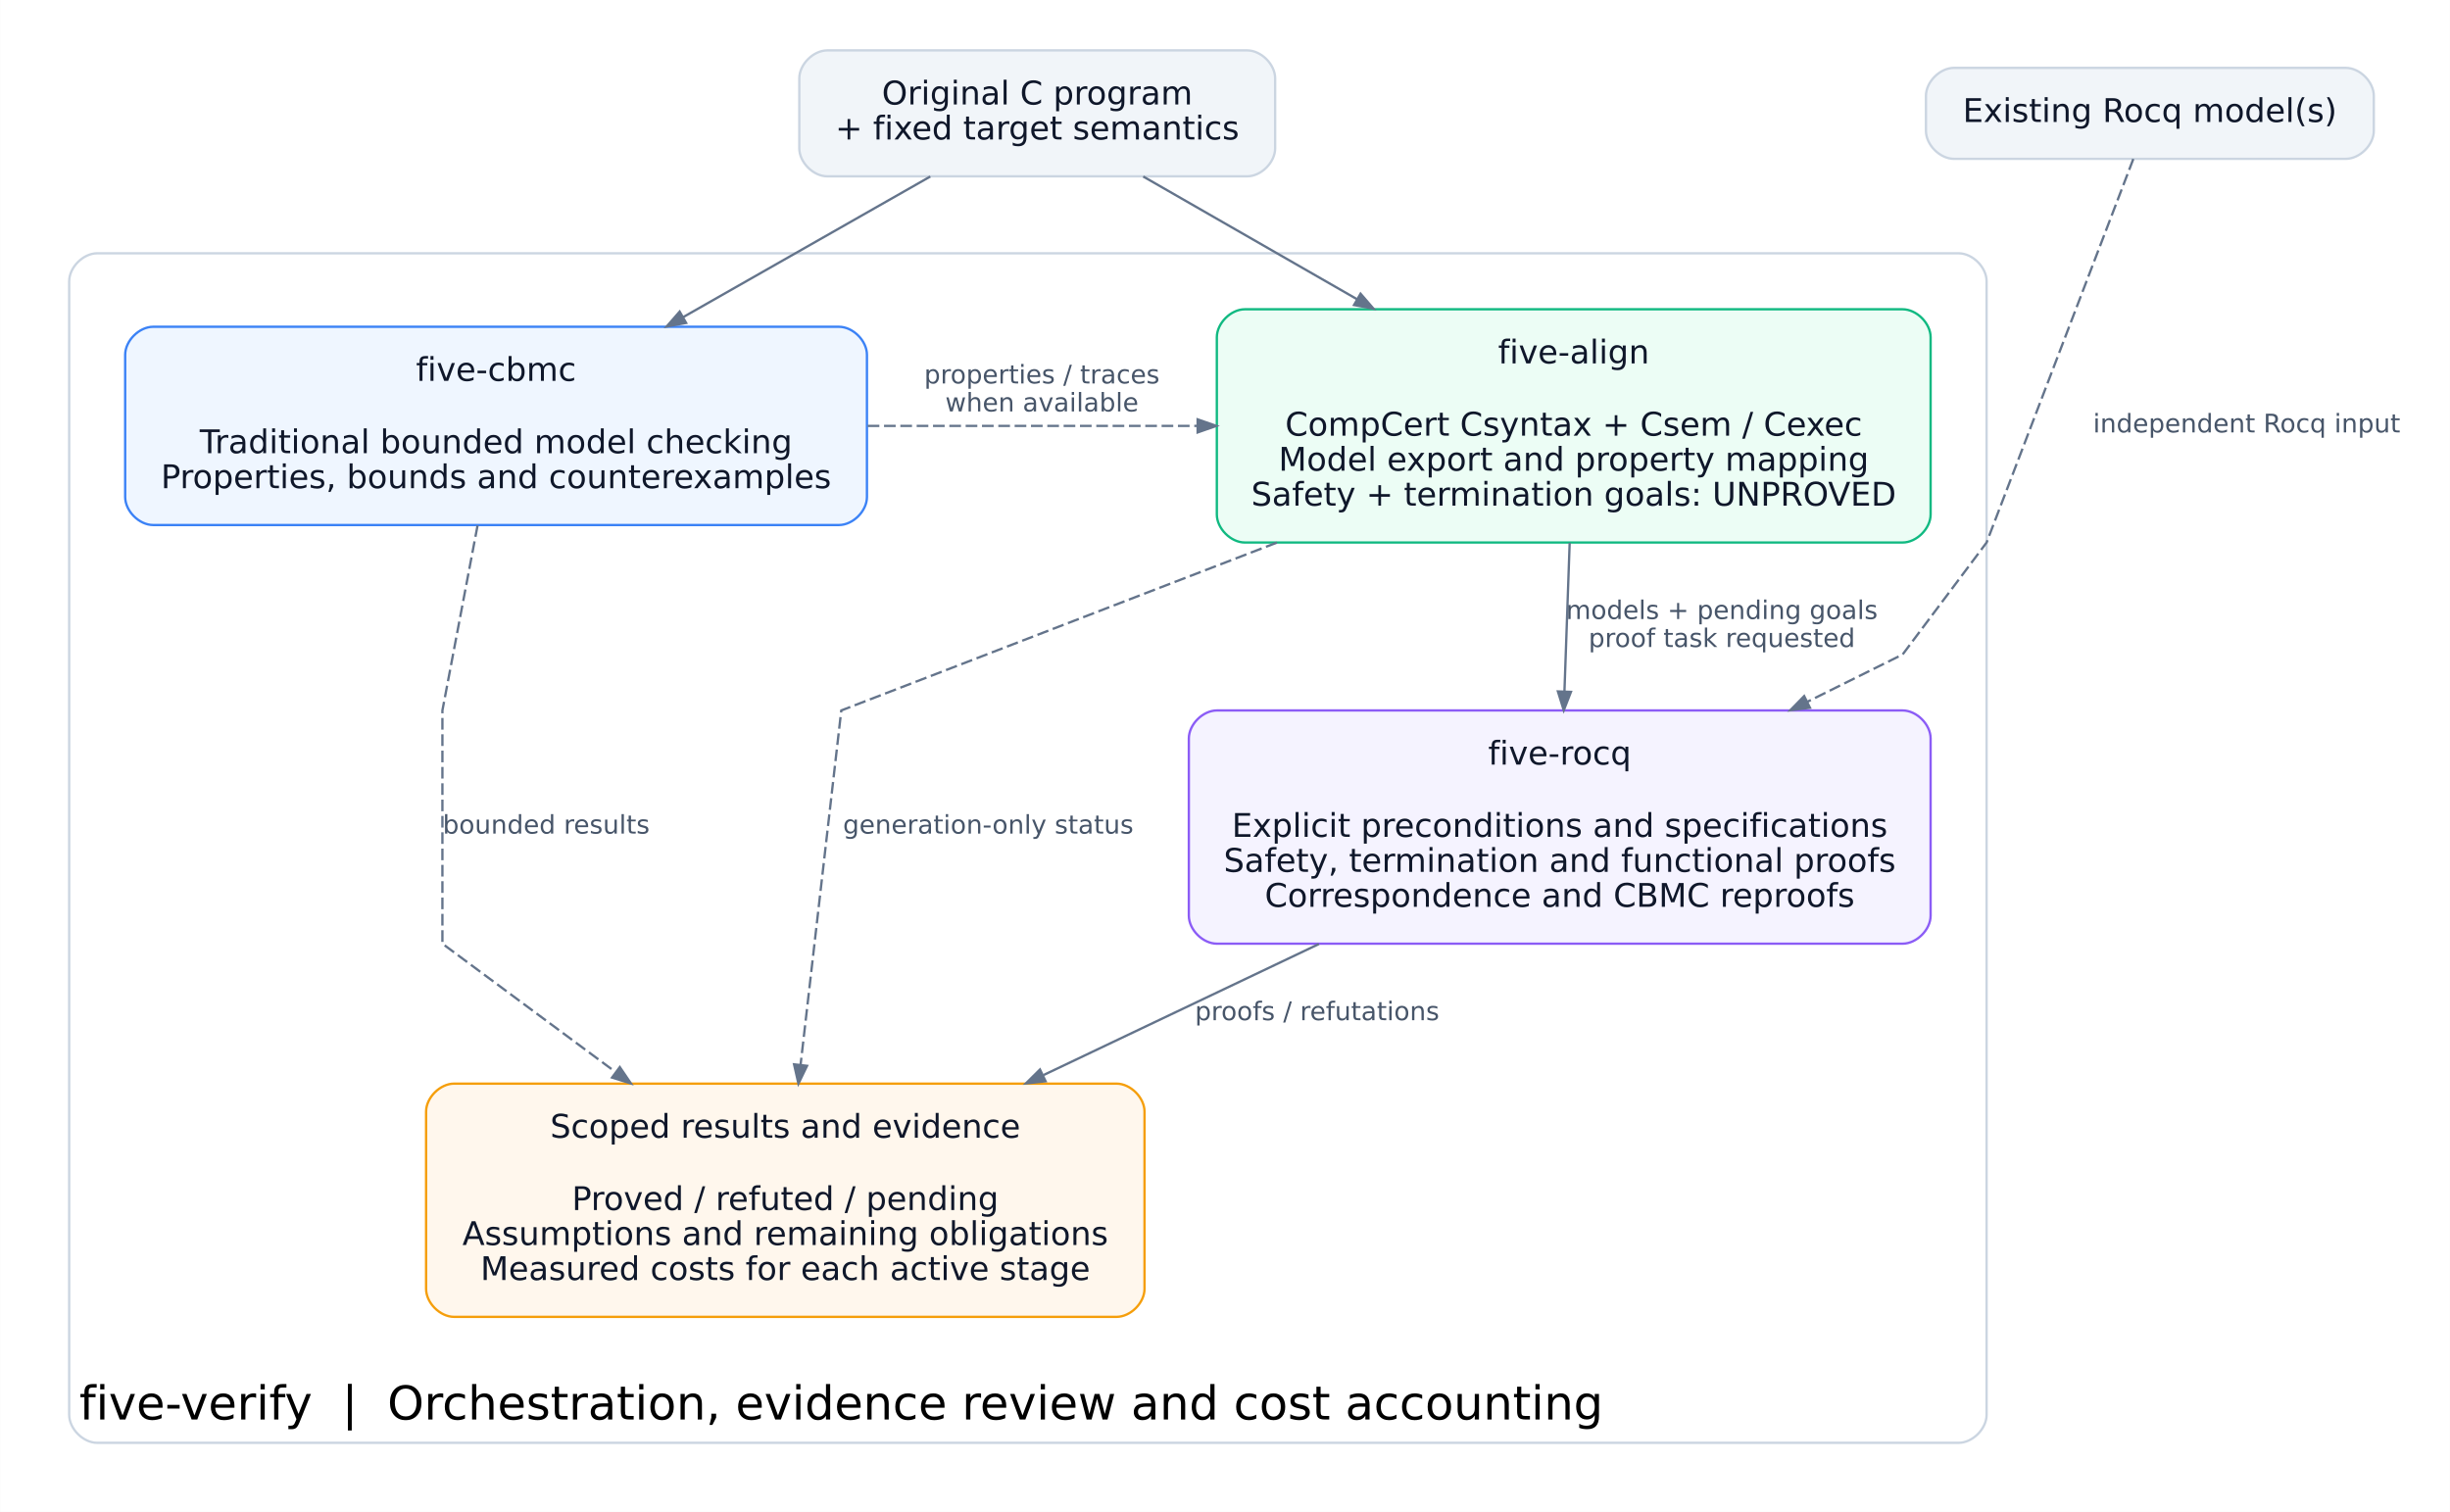
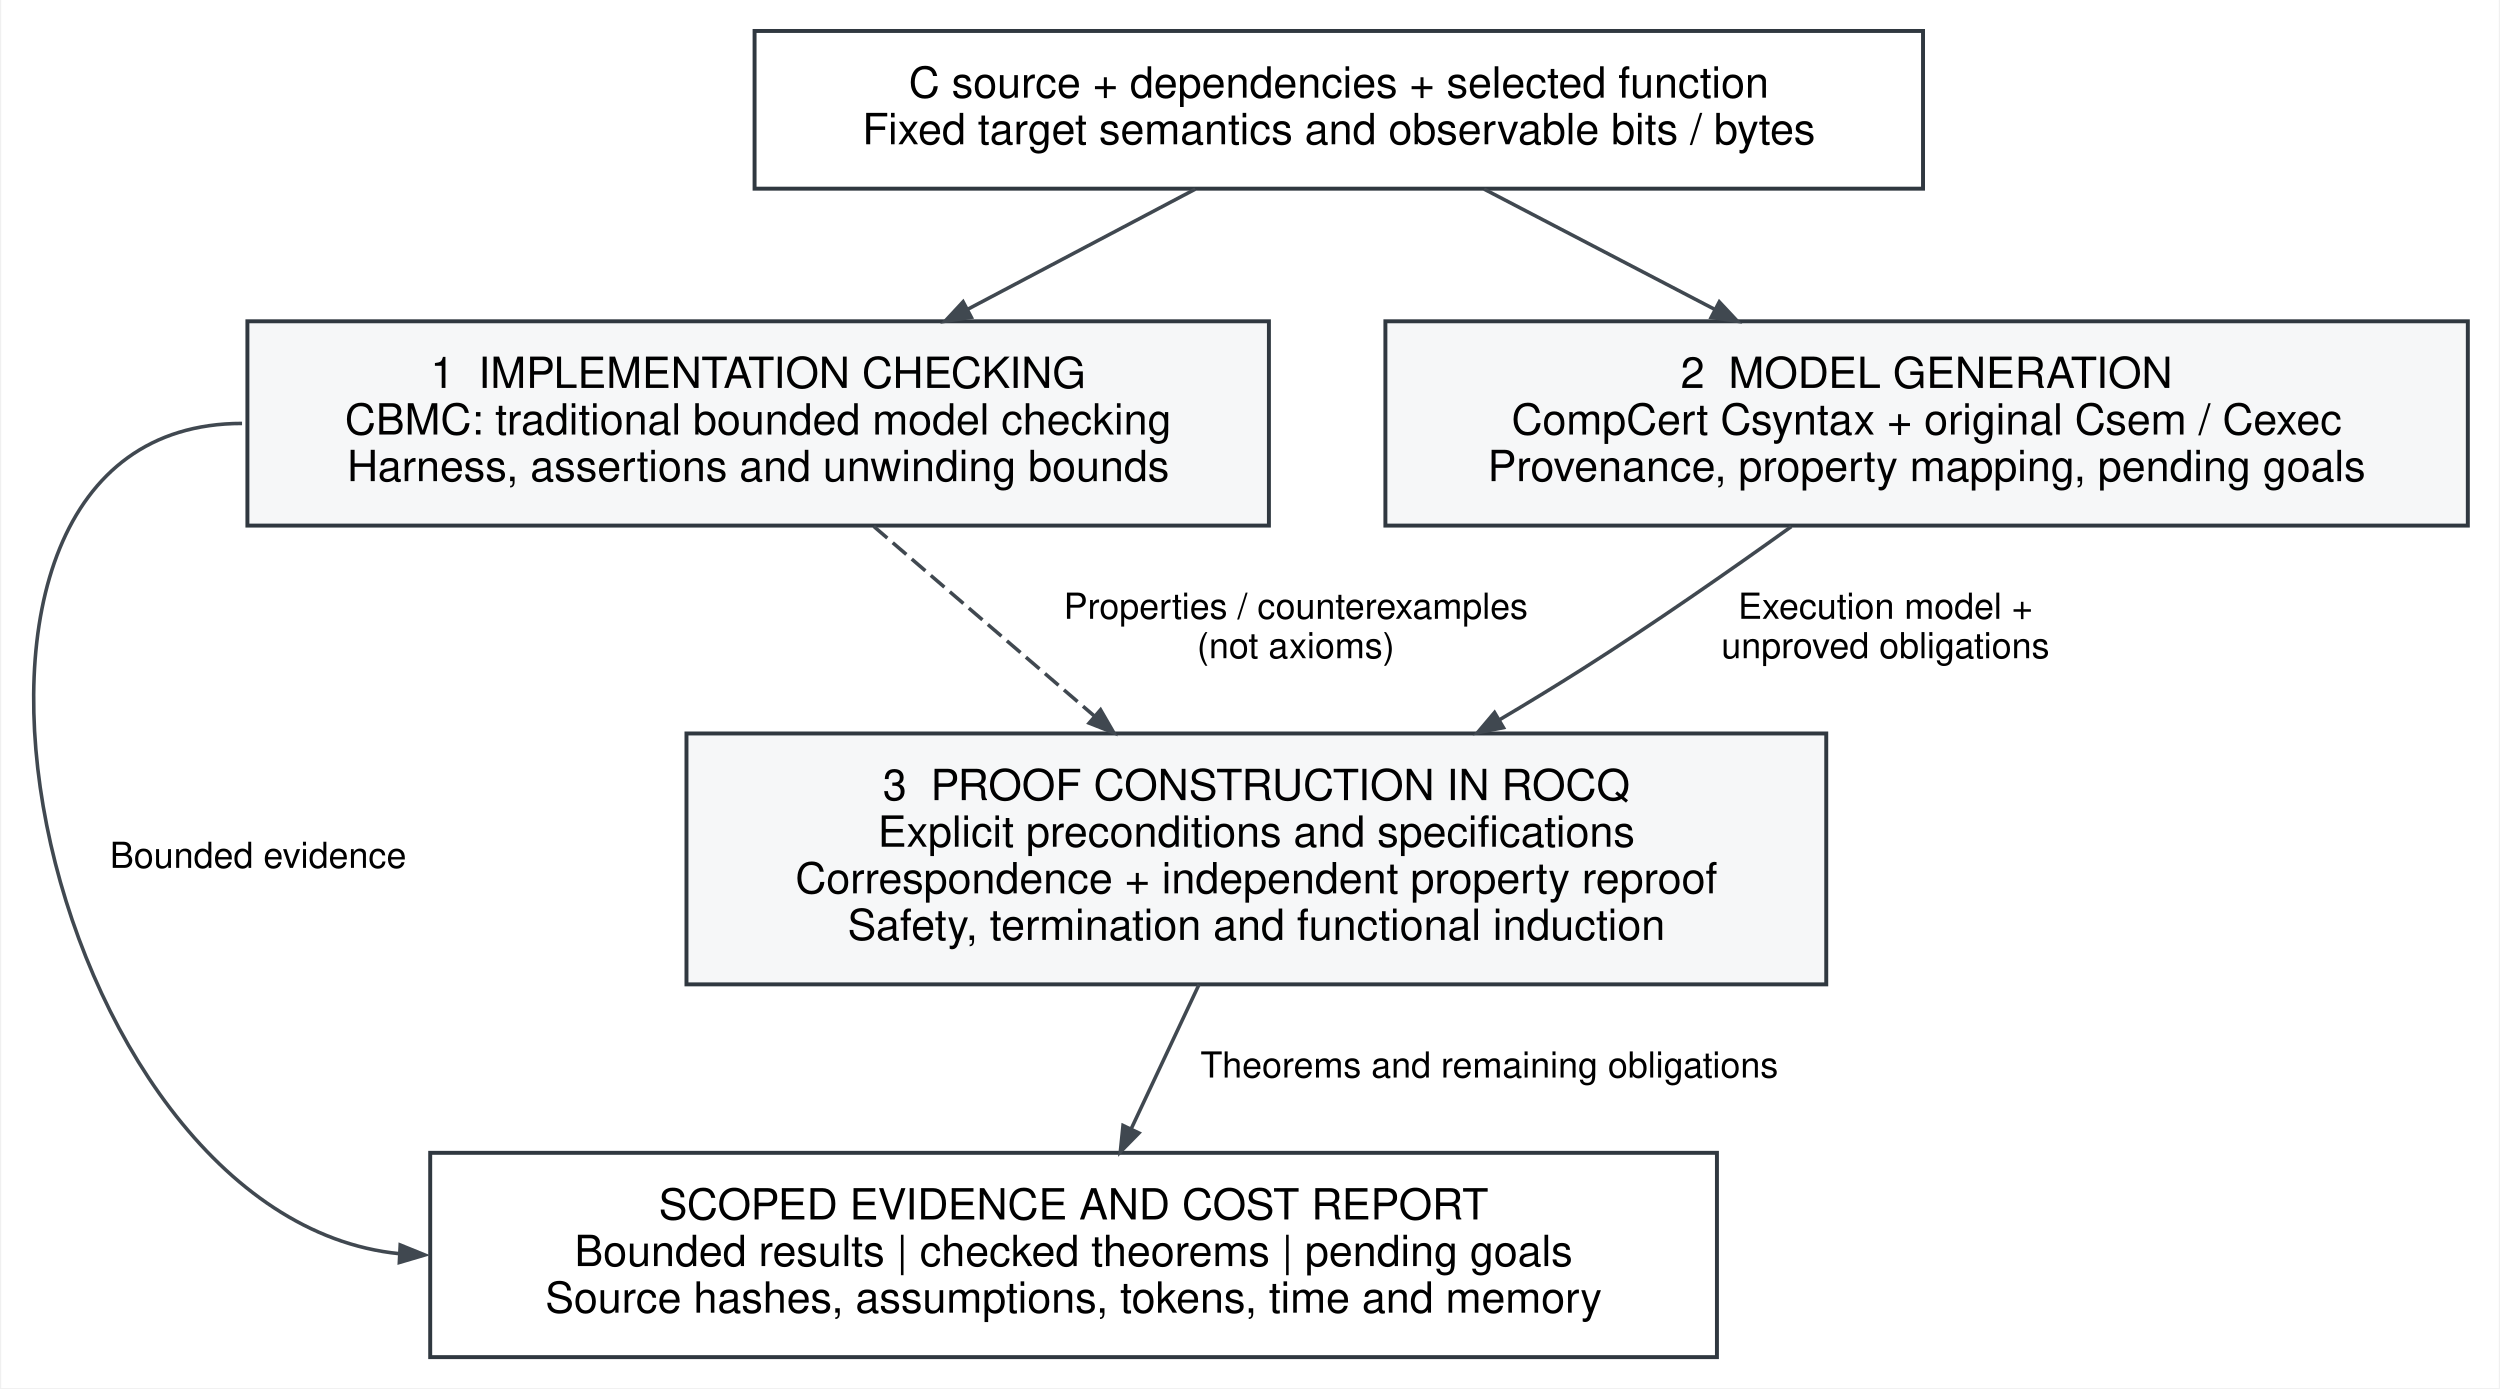
- <svg xmlns="http://www.w3.org/2000/svg" width="1050pt" height="648pt" viewBox="0.00 0.00 1050.20 648.20">
-   <g id="graph0" class="graph" transform="scale(1 1) rotate(0) translate(21.6 626.6)">
-     <polygon fill="#ffffff" stroke="transparent" points="-21.6,21.6 -21.6,-626.6 1028.6,-626.6 1028.6,21.6 -21.6,21.6" />
-     <g id="clust2" class="cluster">
-       <path fill="#ffffff" stroke="#cbd5e1" d="M20,-8C20,-8 818,-8 818,-8 824,-8 830,-14 830,-20 830,-20 830,-506 830,-506 830,-512 824,-518 818,-518 818,-518 20,-518 20,-518 14,-518 8,-512 8,-506 8,-506 8,-20 8,-20 8,-14 14,-8 20,-8" />
-       <text text-anchor="middle" x="339" y="-18" font-family="DejaVu Sans" font-size="20.00">five-verify  |  Orchestration, evidence review and cost accounting</text>
+ <svg xmlns="http://www.w3.org/2000/svg" width="697pt" height="387pt" viewBox="0.00 0.00 696.83 387.28">
+   <g id="graph0" class="graph" transform="scale(1 1) rotate(0) translate(8.64 378.64)">
+     <polygon fill="white" stroke="transparent" points="-8.64,8.64 -8.64,-378.64 688.19,-378.64 688.19,8.64 -8.64,8.64" />
+     <g id="node1" class="node">
+       <polygon fill="white" stroke="#303840" stroke-width="1.1" points="527.55,-370 201.55,-370 201.55,-326 527.55,-326 527.55,-370" />
+       <text text-anchor="middle" x="364.55" y="-351.4" font-family="Helvetica,sans-Serif" font-size="12.00">C source + dependencies + selected function</text>
+       <text text-anchor="middle" x="364.55" y="-338.4" font-family="Helvetica,sans-Serif" font-size="12.00">Fixed target semantics and observable bits / bytes</text>
    </g>
-     <g id="node1" class="node">
-       <path fill="#f1f5f9" stroke="#cbd5e1" d="M513,-605C513,-605 333,-605 333,-605 327,-605 321,-599 321,-593 321,-593 321,-563 321,-563 321,-557 327,-551 333,-551 333,-551 513,-551 513,-551 519,-551 525,-557 525,-563 525,-563 525,-593 525,-593 525,-599 519,-605 513,-605" />
-       <text text-anchor="middle" x="423" y="-581.8" font-family="DejaVu Sans" font-size="14.00" fill="#0f172a">Original C program</text>
-       <text text-anchor="middle" x="423" y="-566.8" font-family="DejaVu Sans" font-size="14.00" fill="#0f172a">+ fixed target semantics</text>
+     <g id="node2" class="node">
+       <polygon fill="#f6f7f8" stroke="#303840" stroke-width="1.1" points="345.05,-289 60.05,-289 60.05,-232 345.05,-232 345.05,-289" />
+       <text text-anchor="middle" x="202.55" y="-270.4" font-family="Helvetica,sans-Serif" font-size="12.00">1  IMPLEMENTATION CHECKING</text>
+       <text text-anchor="middle" x="202.55" y="-257.4" font-family="Helvetica,sans-Serif" font-size="12.00">CBMC: traditional bounded model checking</text>
+       <text text-anchor="middle" x="202.55" y="-244.4" font-family="Helvetica,sans-Serif" font-size="12.00">Harness, assertions and unwinding bounds</text>
+     </g>
+     <g id="edge1" class="edge">
+       <path fill="none" stroke="#404850" d="M324.51,-325.87C305.4,-315.78 282.17,-303.52 261.13,-292.42" />
+       <polygon fill="#404850" stroke="#404850" points="262.02,-290.11 254.68,-289.01 259.73,-294.45 262.02,-290.11" />
    </g>
    <g id="node3" class="node">
-       <path fill="#eff6ff" stroke="#3b82f6" d="M338,-486.5C338,-486.5 44,-486.5 44,-486.5 38,-486.5 32,-480.5 32,-474.5 32,-474.5 32,-413.5 32,-413.5 32,-407.5 38,-401.5 44,-401.5 44,-401.5 338,-401.5 338,-401.5 344,-401.5 350,-407.5 350,-413.5 350,-413.5 350,-474.5 350,-474.5 350,-480.5 344,-486.5 338,-486.5" />
-       <text text-anchor="middle" x="191" y="-463.3" font-family="DejaVu Sans" font-size="14.00" fill="#0f172a">five-cbmc</text>
-       <text text-anchor="middle" x="191" y="-432.3" font-family="DejaVu Sans" font-size="14.00" fill="#0f172a">Traditional bounded model checking</text>
-       <text text-anchor="middle" x="191" y="-417.3" font-family="DejaVu Sans" font-size="14.00" fill="#0f172a">Properties, bounds and counterexamples</text>
+       <polygon fill="#f6f7f8" stroke="#303840" stroke-width="1.1" points="679.55,-289 377.55,-289 377.55,-232 679.55,-232 679.55,-289" />
+       <text text-anchor="middle" x="528.55" y="-270.4" font-family="Helvetica,sans-Serif" font-size="12.00">2  MODEL GENERATION</text>
+       <text text-anchor="middle" x="528.55" y="-257.4" font-family="Helvetica,sans-Serif" font-size="12.00">CompCert Csyntax + original Csem / Cexec</text>
+       <text text-anchor="middle" x="528.55" y="-244.4" font-family="Helvetica,sans-Serif" font-size="12.00">Provenance, property mapping, pending goals</text>
+     </g>
+     <g id="edge2" class="edge">
+       <path fill="none" stroke="#404850" d="M405.09,-325.87C424.52,-315.74 448.16,-303.42 469.53,-292.27" />
+       <polygon fill="#404850" stroke="#404850" points="470.71,-294.42 475.78,-289.01 468.44,-290.07 470.71,-294.42" />
+     </g>
+     <g id="node4" class="node">
+       <polygon fill="#f6f7f8" stroke="#303840" stroke-width="1.1" points="500.55,-174 182.55,-174 182.55,-104 500.55,-104 500.55,-174" />
+       <text text-anchor="middle" x="341.55" y="-155.4" font-family="Helvetica,sans-Serif" font-size="12.00">3  PROOF CONSTRUCTION IN ROCQ</text>
+       <text text-anchor="middle" x="341.55" y="-142.4" font-family="Helvetica,sans-Serif" font-size="12.00">Explicit preconditions and specifications</text>
+       <text text-anchor="middle" x="341.55" y="-129.4" font-family="Helvetica,sans-Serif" font-size="12.00">Correspondence + independent property reproof</text>
+       <text text-anchor="middle" x="341.55" y="-116.4" font-family="Helvetica,sans-Serif" font-size="12.00">Safety, termination and functional induction</text>
+     </g>
+     <g id="edge3" class="edge">
+       <path fill="none" stroke="#404850" stroke-dasharray="5,2" d="M234.79,-231.78C253.12,-216.02 276.37,-196.04 296.48,-178.75" />
+       <polygon fill="#404850" stroke="#404850" points="298.08,-180.61 301.79,-174.18 294.89,-176.89 298.08,-180.61" />
+       <text text-anchor="middle" x="352.55" y="-206" font-family="Helvetica,sans-Serif" font-size="10.00">Properties / counterexamples</text>
+       <text text-anchor="middle" x="352.55" y="-195" font-family="Helvetica,sans-Serif" font-size="10.00">(not axioms)</text>
+     </g>
+     <g id="node5" class="node">
+       <polygon fill="white" stroke="#303840" stroke-width="1.1" points="470.05,-57 111.05,-57 111.05,0 470.05,0 470.05,-57" />
+       <text text-anchor="middle" x="290.55" y="-38.4" font-family="Helvetica,sans-Serif" font-size="12.00">SCOPED EVIDENCE AND COST REPORT</text>
+       <text text-anchor="middle" x="290.55" y="-25.4" font-family="Helvetica,sans-Serif" font-size="12.00">Bounded results | checked theorems | pending goals</text>
+       <text text-anchor="middle" x="290.55" y="-12.4" font-family="Helvetica,sans-Serif" font-size="12.00">Source hashes, assumptions, tokens, time and memory</text>
+     </g>
+     <g id="edge5" class="edge">
+       <path fill="none" stroke="#404850" d="M58.55,-260.5C-44.65,-260.5 1.77,-38.8 102.52,-28.85" />
+       <polygon fill="#404850" stroke="#404850" points="102.68,-31.29 109.55,-28.5 102.44,-26.4 102.68,-31.29" />
+       <text text-anchor="middle" x="63.05" y="-136.5" font-family="Helvetica,sans-Serif" font-size="10.00">Bounded evidence</text>
+     </g>
+     <g id="edge4" class="edge">
+       <path fill="none" stroke="#404850" d="M490.81,-231.73C473.34,-219.2 452.16,-204.46 432.55,-192 425.09,-187.26 417.18,-182.44 409.26,-177.75" />
+       <polygon fill="#404850" stroke="#404850" points="410.48,-175.63 403.21,-174.19 408,-179.85 410.48,-175.63" />
+       <text text-anchor="middle" x="517.05" y="-206" font-family="Helvetica,sans-Serif" font-size="10.00">Execution model +</text>
+       <text text-anchor="middle" x="517.05" y="-195" font-family="Helvetica,sans-Serif" font-size="10.00">unproved obligations</text>
    </g>
    <g id="edge6" class="edge">
-       <path fill="none" stroke="#64748b" d="M377.16,-550.92C346.96,-533.73 306.58,-510.76 271.15,-490.6" />
-       <polygon fill="#64748b" stroke="#64748b" points="272.48,-488.14 264.14,-486.61 269.71,-493 272.48,-488.14" />
-     </g>
-     <g id="node4" class="node">
-       <path fill="#ecfdf5" stroke="#10b981" d="M794,-494C794,-494 512,-494 512,-494 506,-494 500,-488 500,-482 500,-482 500,-406 500,-406 500,-400 506,-394 512,-394 512,-394 794,-394 794,-394 800,-394 806,-400 806,-406 806,-406 806,-482 806,-482 806,-488 800,-494 794,-494" />
-       <text text-anchor="middle" x="653" y="-470.8" font-family="DejaVu Sans" font-size="14.00" fill="#0f172a">five-align</text>
-       <text text-anchor="middle" x="653" y="-439.8" font-family="DejaVu Sans" font-size="14.00" fill="#0f172a">CompCert Csyntax + Csem / Cexec</text>
-       <text text-anchor="middle" x="653" y="-424.8" font-family="DejaVu Sans" font-size="14.00" fill="#0f172a">Model export and property mapping</text>
-       <text text-anchor="middle" x="653" y="-409.8" font-family="DejaVu Sans" font-size="14.00" fill="#0f172a">Safety + termination goals: UNPROVED</text>
-     </g>
-     <g id="edge7" class="edge">
-       <path fill="none" stroke="#64748b" d="M468.44,-550.92C494.61,-535.9 528.47,-516.47 560.04,-498.35" />
-       <polygon fill="#64748b" stroke="#64748b" points="561.61,-500.68 567.15,-494.27 558.82,-495.82 561.61,-500.68" />
-     </g>
-     <g id="node2" class="node">
-       <path fill="#f1f5f9" stroke="#cbd5e1" d="M984,-597.5C984,-597.5 816,-597.5 816,-597.5 810,-597.5 804,-591.5 804,-585.5 804,-585.5 804,-570.5 804,-570.5 804,-564.5 810,-558.5 816,-558.5 816,-558.5 984,-558.5 984,-558.5 990,-558.5 996,-564.5 996,-570.5 996,-570.5 996,-585.5 996,-585.5 996,-591.5 990,-597.5 984,-597.5" />
-       <text text-anchor="middle" x="900" y="-574.3" font-family="DejaVu Sans" font-size="14.00" fill="#0f172a">Existing Rocq model(s)</text>
-     </g>
-     <g id="node5" class="node">
-       <path fill="#f5f3ff" stroke="#8b5cf6" d="M794,-322C794,-322 500,-322 500,-322 494,-322 488,-316 488,-310 488,-310 488,-234 488,-234 488,-228 494,-222 500,-222 500,-222 794,-222 794,-222 800,-222 806,-228 806,-234 806,-234 806,-310 806,-310 806,-316 800,-322 794,-322" />
-       <text text-anchor="middle" x="647" y="-298.8" font-family="DejaVu Sans" font-size="14.00" fill="#0f172a">five-rocq</text>
-       <text text-anchor="middle" x="647" y="-267.8" font-family="DejaVu Sans" font-size="14.00" fill="#0f172a">Explicit preconditions and specifications</text>
-       <text text-anchor="middle" x="647" y="-252.8" font-family="DejaVu Sans" font-size="14.00" fill="#0f172a">Safety, termination and functional proofs</text>
-       <text text-anchor="middle" x="647" y="-237.8" font-family="DejaVu Sans" font-size="14.00" fill="#0f172a">Correspondence and CBMC reproofs</text>
-     </g>
-     <g id="edge8" class="edge">
-       <path fill="none" stroke="#64748b" stroke-dasharray="5,2" d="M892.9,-558.45C875.11,-511.92 830,-394 830,-394 830,-394 794,-346 794,-346 794,-346 776.31,-337.21 753.2,-325.74" />
-       <polygon fill="#64748b" stroke="#64748b" points="754.28,-323.15 745.87,-322.1 751.79,-328.16 754.28,-323.15" />
-       <text text-anchor="middle" x="941.5" y="-441.2" font-family="DejaVu Sans" font-size="11.00" fill="#475569">independent Rocq input</text>
-     </g>
-     <g id="edge1" class="edge">
-       <path fill="none" stroke="#64748b" stroke-dasharray="5,2" d="M350.32,-444C395.98,-444 445.78,-444 491.57,-444" />
-       <polygon fill="#64748b" stroke="#64748b" points="491.77,-446.8 499.77,-444 491.77,-441.2 491.77,-446.8" />
-       <text text-anchor="middle" x="425" y="-462.2" font-family="DejaVu Sans" font-size="11.00" fill="#475569">properties / traces</text>
-       <text text-anchor="middle" x="425" y="-450.2" font-family="DejaVu Sans" font-size="11.00" fill="#475569">when available</text>
-     </g>
-     <g id="node6" class="node">
-       <path fill="#fff7ed" stroke="#f59e0b" d="M457,-162C457,-162 173,-162 173,-162 167,-162 161,-156 161,-150 161,-150 161,-74 161,-74 161,-68 167,-62 173,-62 173,-62 457,-62 457,-62 463,-62 469,-68 469,-74 469,-74 469,-150 469,-150 469,-156 463,-162 457,-162" />
-       <text text-anchor="middle" x="315" y="-138.8" font-family="DejaVu Sans" font-size="14.00" fill="#0f172a">Scoped results and evidence</text>
-       <text text-anchor="middle" x="315" y="-107.8" font-family="DejaVu Sans" font-size="14.00" fill="#0f172a">Proved / refuted / pending</text>
-       <text text-anchor="middle" x="315" y="-92.8" font-family="DejaVu Sans" font-size="14.00" fill="#0f172a">Assumptions and remaining obligations</text>
-       <text text-anchor="middle" x="315" y="-77.8" font-family="DejaVu Sans" font-size="14.00" fill="#0f172a">Measured costs for each active stage</text>
-     </g>
-     <g id="edge4" class="edge">
-       <path fill="none" stroke="#64748b" stroke-dasharray="5,2" d="M183.08,-401.36C176.43,-366.36 168,-322 168,-322 168,-322 168,-222 168,-222 168,-222 205.04,-194.54 241.93,-167.18" />
-       <polygon fill="#64748b" stroke="#64748b" points="244.05,-169.09 248.81,-162.08 240.72,-164.6 244.05,-169.09" />
-       <text text-anchor="middle" x="212.5" y="-269.2" font-family="DejaVu Sans" font-size="11.00" fill="#475569">bounded results</text>
-     </g>
-     <g id="edge2" class="edge">
-       <path fill="none" stroke="#64748b" d="M651.26,-393.83C650.56,-373.92 649.75,-350.8 649.02,-330.14" />
-       <polygon fill="#64748b" stroke="#64748b" points="651.81,-329.96 648.73,-322.06 646.22,-330.15 651.81,-329.96" />
-       <text text-anchor="middle" x="716.5" y="-361.2" font-family="DejaVu Sans" font-size="11.00" fill="#475569">models + pending goals</text>
-       <text text-anchor="middle" x="716.5" y="-349.2" font-family="DejaVu Sans" font-size="11.00" fill="#475569">proof task requested</text>
-     </g>
-     <g id="edge5" class="edge">
-       <path fill="none" stroke="#64748b" stroke-dasharray="5,2" d="M525.74,-393.96C438.7,-360.42 339,-322 339,-322 339,-322 328.67,-232.04 321.56,-170.16" />
-       <polygon fill="#64748b" stroke="#64748b" points="324.32,-169.63 320.63,-162 318.76,-170.27 324.32,-169.63" />
-       <text text-anchor="middle" x="402" y="-269.2" font-family="DejaVu Sans" font-size="11.00" fill="#475569">generation-only status</text>
-     </g>
-     <g id="edge3" class="edge">
-       <path fill="none" stroke="#64748b" d="M543.77,-221.87C506.3,-204.04 463.82,-183.82 425.72,-165.69" />
-       <polygon fill="#64748b" stroke="#64748b" points="426.59,-163.01 418.16,-162.1 424.18,-168.06 426.59,-163.01" />
-       <text text-anchor="middle" x="543" y="-189.2" font-family="DejaVu Sans" font-size="11.00" fill="#475569">proofs / refutations</text>
+       <path fill="none" stroke="#404850" d="M325.56,-103.97C319.54,-91.16 312.69,-76.6 306.66,-63.77" />
+       <polygon fill="#404850" stroke="#404850" points="308.79,-62.53 303.59,-57.24 304.35,-64.62 308.79,-62.53" />
+       <text text-anchor="middle" x="406.55" y="-78" font-family="Helvetica,sans-Serif" font-size="10.00">Theorems and remaining obligations</text>
    </g>
  </g>
</svg>
